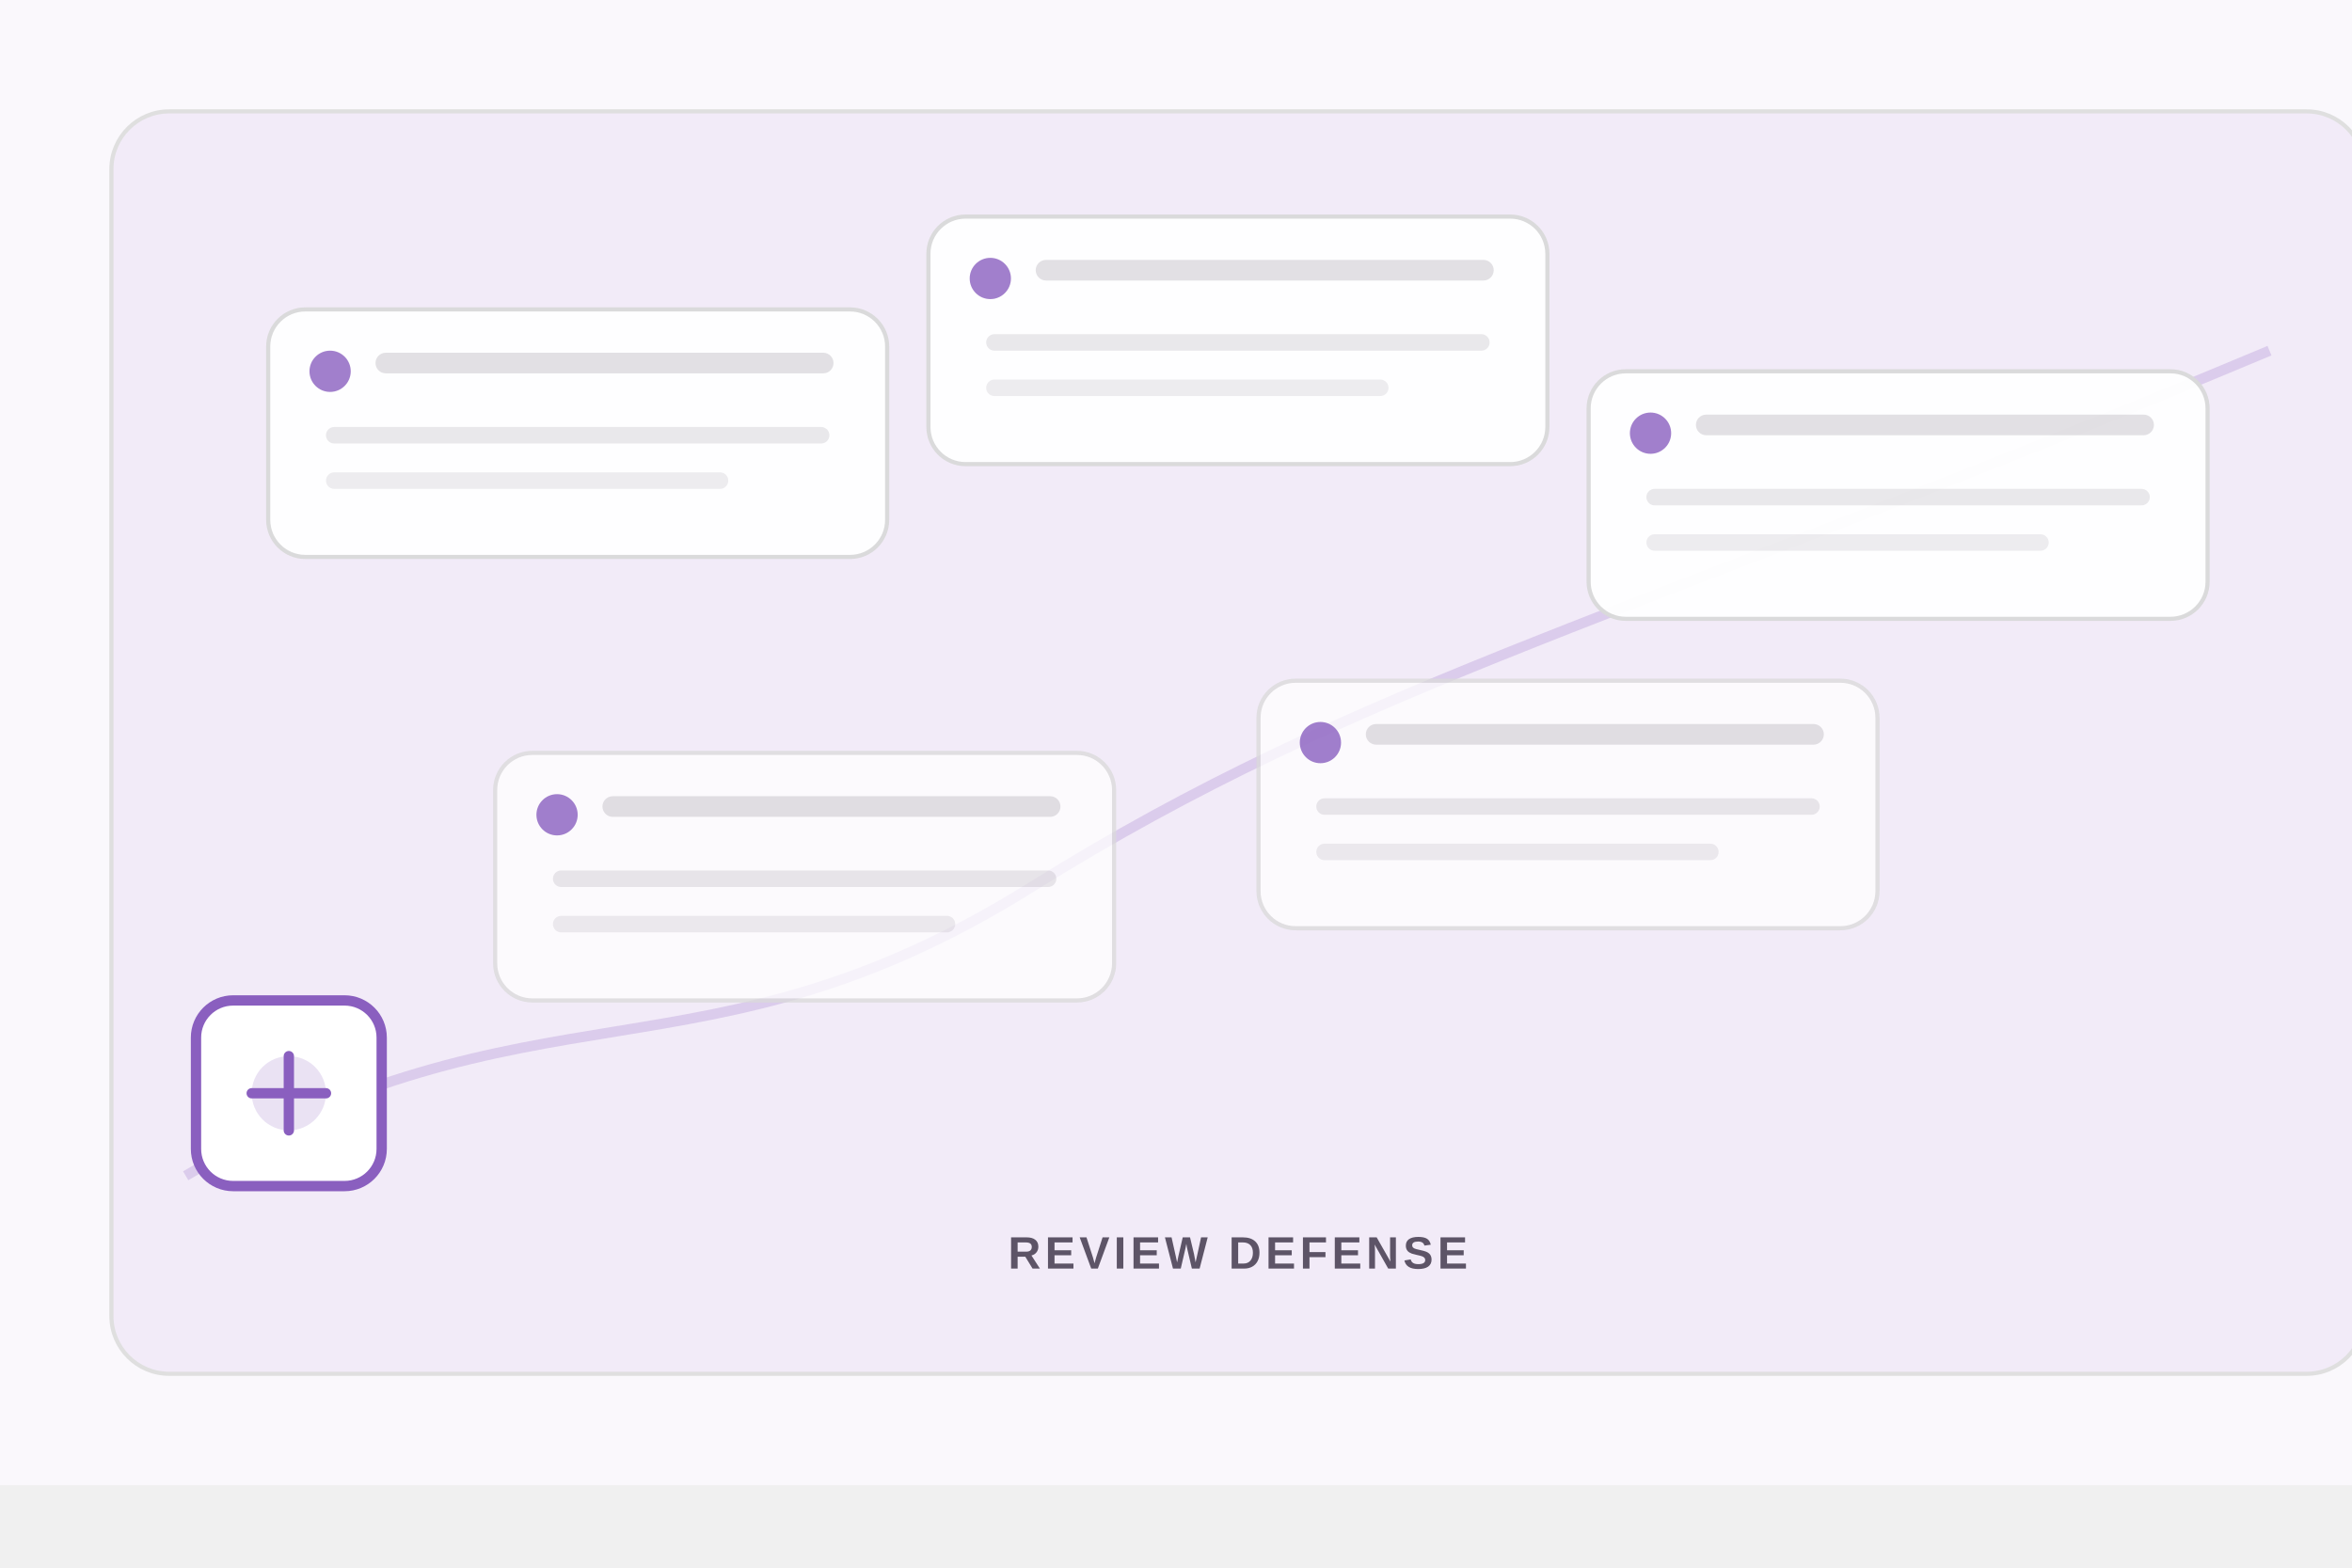
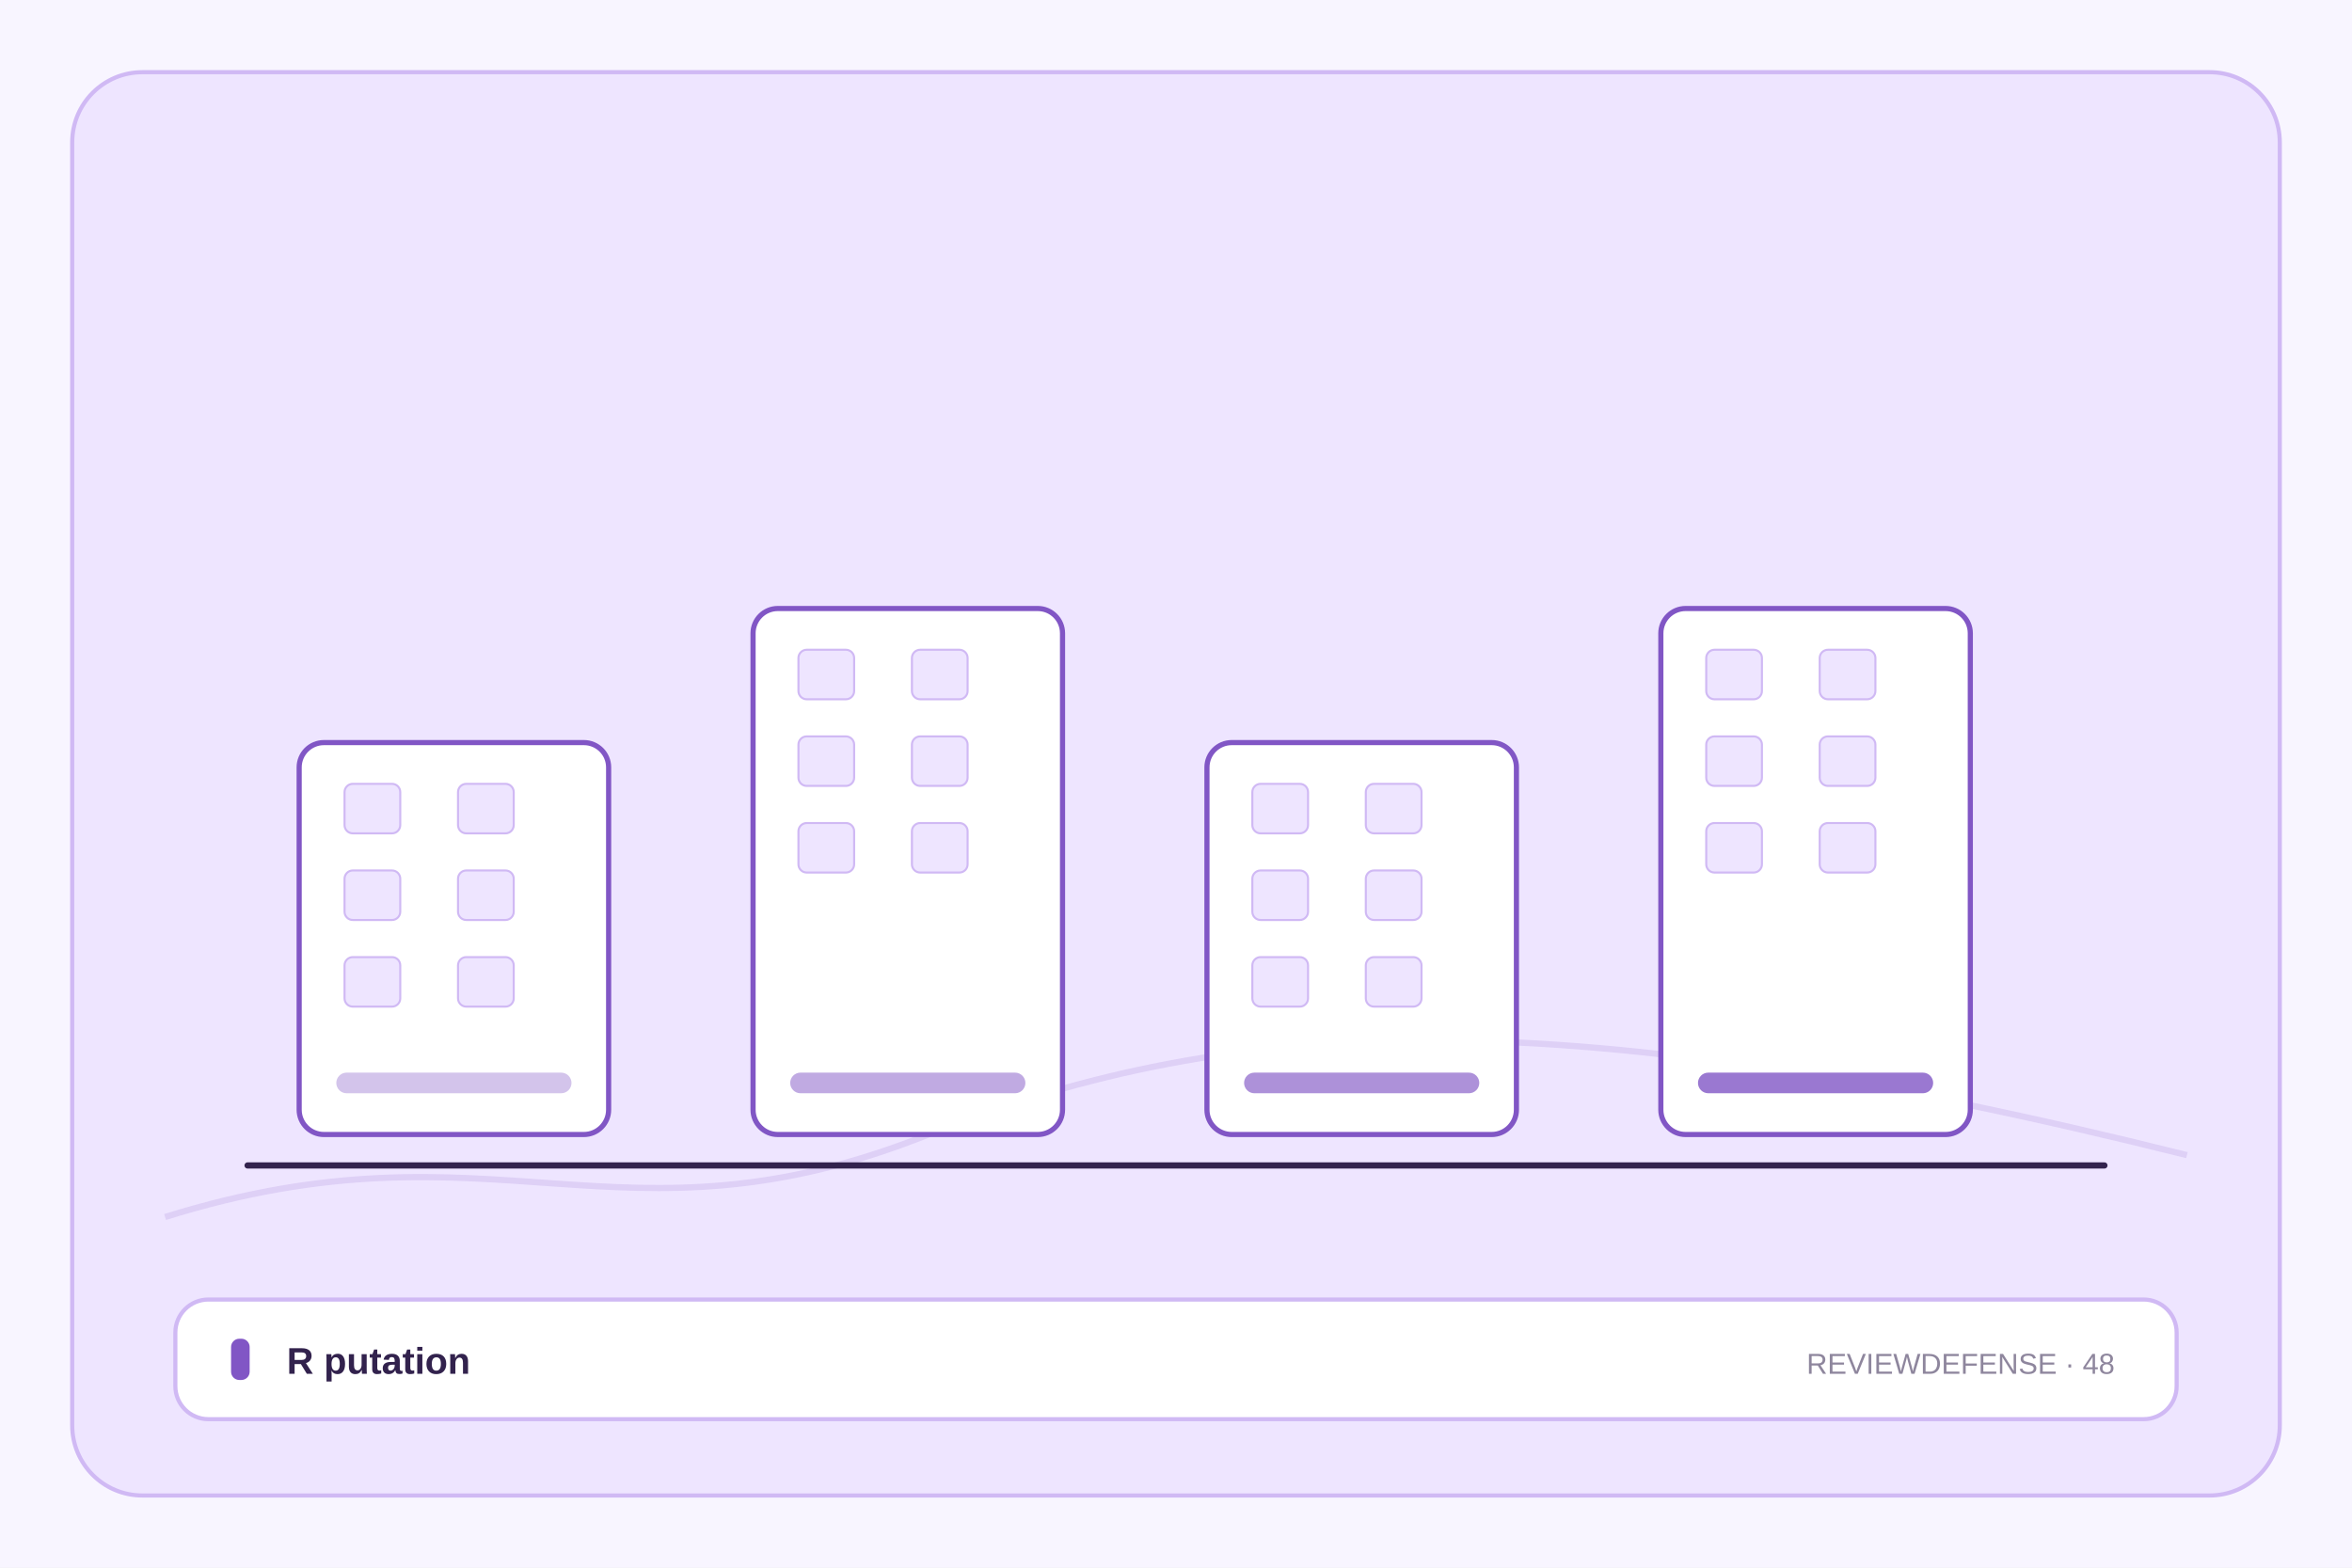
- <svg xmlns="http://www.w3.org/2000/svg" role="img" aria-label="Illustration : pourquoi un score de suspicion ne doit il pas etre presente comme une certitude" width="1140" height="760" viewBox="0 0 1140 760" preserveAspectRatio="xMidYMid meet">
-   <rect width="1200" height="720" fill="#faf8fc" />
-   <rect x="54" y="54" width="1092" height="612" rx="28" fill="#f2ebf8" stroke="#dfdfdf" stroke-width="2" />
-   <path d="M90 570 C260 470 340 530 500 430 S790 300 1100 170" fill="none" stroke="#8a5fbf" stroke-width="5" opacity=".22" />
-   <rect x="130" y="150" width="300" height="120" rx="18" fill="white" stroke="#d9d9d9" stroke-width="2" opacity="0.95" />
-   <circle cx="160" cy="180" r="10" fill="#8a5fbf" opacity=".8" />
-   <rect x="182" y="171" width="222" height="10" rx="5" fill="#241b2f" opacity=".13" />
-   <rect x="158" y="207" width="244" height="8" rx="4" fill="#241b2f" opacity=".10" />
-   <rect x="158" y="229" width="195" height="8" rx="4" fill="#241b2f" opacity=".08" />
-   <rect x="450" y="105" width="300" height="120" rx="18" fill="white" stroke="#d9d9d9" stroke-width="2" opacity="0.95" />
-   <circle cx="480" cy="135" r="10" fill="#8a5fbf" opacity=".8" />
-   <rect x="502" y="126" width="222" height="10" rx="5" fill="#241b2f" opacity=".13" />
-   <rect x="478" y="162" width="244" height="8" rx="4" fill="#241b2f" opacity=".10" />
-   <rect x="478" y="184" width="195" height="8" rx="4" fill="#241b2f" opacity=".08" />
-   <rect x="770" y="180" width="300" height="120" rx="18" fill="white" stroke="#d9d9d9" stroke-width="2" opacity="0.95" />
-   <circle cx="800" cy="210" r="10" fill="#8a5fbf" opacity=".8" />
-   <rect x="822" y="201" width="222" height="10" rx="5" fill="#241b2f" opacity=".13" />
-   <rect x="798" y="237" width="244" height="8" rx="4" fill="#241b2f" opacity=".10" />
-   <rect x="798" y="259" width="195" height="8" rx="4" fill="#241b2f" opacity=".08" />
-   <rect x="240" y="365" width="300" height="120" rx="18" fill="white" stroke="#d9d9d9" stroke-width="2" opacity="0.75" />
-   <circle cx="270" cy="395" r="10" fill="#8a5fbf" opacity=".8" />
-   <rect x="292" y="386" width="222" height="10" rx="5" fill="#241b2f" opacity=".13" />
-   <rect x="268" y="422" width="244" height="8" rx="4" fill="#241b2f" opacity=".10" />
-   <rect x="268" y="444" width="195" height="8" rx="4" fill="#241b2f" opacity=".08" />
-   <rect x="610" y="330" width="300" height="120" rx="18" fill="white" stroke="#d9d9d9" stroke-width="2" opacity="0.75" />
-   <circle cx="640" cy="360" r="10" fill="#8a5fbf" opacity=".8" />
-   <rect x="662" y="351" width="222" height="10" rx="5" fill="#241b2f" opacity=".13" />
-   <rect x="638" y="387" width="244" height="8" rx="4" fill="#241b2f" opacity=".10" />
-   <rect x="638" y="409" width="195" height="8" rx="4" fill="#241b2f" opacity=".08" />
-   <rect x="95" y="485" width="90" height="90" rx="18" fill="white" stroke="#8a5fbf" stroke-width="5" />
-   <circle cx="140" cy="530" r="18" fill="#8a5fbf" opacity=".18" />
-   <path d="M140 512v36M122 530h36" stroke="#8a5fbf" stroke-width="5" stroke-linecap="round" />
-   <text x="600" y="615" text-anchor="middle" font-family="Arial, Helvetica, sans-serif" font-size="22" font-weight="700" letter-spacing="2" fill="#241b2f" opacity=".72">REVIEW DEFENSE</text>
+ <svg xmlns="http://www.w3.org/2000/svg" role="img" aria-labelledby="title desc" width="1140" height="760" viewBox="0 0 1140 760" preserveAspectRatio="xMidYMid meet">
+   <rect width="1140" height="760" fill="#F8F5FF" />
+   <rect x="35" y="35" width="1070" height="690" rx="34" fill="#EEE5FF" stroke="#D0B9F4" stroke-width="2" />
+   <path d="M80 590C240 540 300 610 450 550S760 485 1060 560" stroke="#8156C5" stroke-width="3" opacity=".15" fill="none" />
+   <rect x="145" y="360" width="150" height="190" rx="12" fill="#fff" stroke="#8156C5" stroke-width="2.5" />
+   <rect x="167" y="380" width="27" height="24" rx="4" fill="#EEE5FF" stroke="#D0B9F4" />
+   <rect x="222" y="380" width="27" height="24" rx="4" fill="#EEE5FF" stroke="#D0B9F4" />
+   <rect x="167" y="422" width="27" height="24" rx="4" fill="#EEE5FF" stroke="#D0B9F4" />
+   <rect x="222" y="422" width="27" height="24" rx="4" fill="#EEE5FF" stroke="#D0B9F4" />
+   <rect x="167" y="464" width="27" height="24" rx="4" fill="#EEE5FF" stroke="#D0B9F4" />
+   <rect x="222" y="464" width="27" height="24" rx="4" fill="#EEE5FF" stroke="#D0B9F4" />
+   <rect x="163" y="520" width="114" height="10" rx="5" fill="#8156C5" opacity="0.35" />
+   <rect x="365" y="295" width="150" height="255" rx="12" fill="#fff" stroke="#8156C5" stroke-width="2.5" />
+   <rect x="387" y="315" width="27" height="24" rx="4" fill="#EEE5FF" stroke="#D0B9F4" />
+   <rect x="442" y="315" width="27" height="24" rx="4" fill="#EEE5FF" stroke="#D0B9F4" />
+   <rect x="387" y="357" width="27" height="24" rx="4" fill="#EEE5FF" stroke="#D0B9F4" />
+   <rect x="442" y="357" width="27" height="24" rx="4" fill="#EEE5FF" stroke="#D0B9F4" />
+   <rect x="387" y="399" width="27" height="24" rx="4" fill="#EEE5FF" stroke="#D0B9F4" />
+   <rect x="442" y="399" width="27" height="24" rx="4" fill="#EEE5FF" stroke="#D0B9F4" />
+   <rect x="383" y="520" width="114" height="10" rx="5" fill="#8156C5" opacity="0.5" />
+   <rect x="585" y="360" width="150" height="190" rx="12" fill="#fff" stroke="#8156C5" stroke-width="2.5" />
+   <rect x="607" y="380" width="27" height="24" rx="4" fill="#EEE5FF" stroke="#D0B9F4" />
+   <rect x="662" y="380" width="27" height="24" rx="4" fill="#EEE5FF" stroke="#D0B9F4" />
+   <rect x="607" y="422" width="27" height="24" rx="4" fill="#EEE5FF" stroke="#D0B9F4" />
+   <rect x="662" y="422" width="27" height="24" rx="4" fill="#EEE5FF" stroke="#D0B9F4" />
+   <rect x="607" y="464" width="27" height="24" rx="4" fill="#EEE5FF" stroke="#D0B9F4" />
+   <rect x="662" y="464" width="27" height="24" rx="4" fill="#EEE5FF" stroke="#D0B9F4" />
+   <rect x="603" y="520" width="114" height="10" rx="5" fill="#8156C5" opacity="0.65" />
+   <rect x="805" y="295" width="150" height="255" rx="12" fill="#fff" stroke="#8156C5" stroke-width="2.5" />
+   <rect x="827" y="315" width="27" height="24" rx="4" fill="#EEE5FF" stroke="#D0B9F4" />
+   <rect x="882" y="315" width="27" height="24" rx="4" fill="#EEE5FF" stroke="#D0B9F4" />
+   <rect x="827" y="357" width="27" height="24" rx="4" fill="#EEE5FF" stroke="#D0B9F4" />
+   <rect x="882" y="357" width="27" height="24" rx="4" fill="#EEE5FF" stroke="#D0B9F4" />
+   <rect x="827" y="399" width="27" height="24" rx="4" fill="#EEE5FF" stroke="#D0B9F4" />
+   <rect x="882" y="399" width="27" height="24" rx="4" fill="#EEE5FF" stroke="#D0B9F4" />
+   <rect x="823" y="520" width="114" height="10" rx="5" fill="#8156C5" opacity="0.8" />
+   <path d="M120 565H1020" stroke="#32224D" stroke-width="3" stroke-linecap="round" />
+   <rect x="85" y="630" width="970" height="58" rx="16" fill="#fff" stroke="#D0B9F4" stroke-width="2" />
+   <rect x="112" y="649" width="9" height="20" rx="4" fill="#8156C5" />
+   <text x="139" y="666" font-family="Arial,sans-serif" font-size="18" font-weight="700" fill="#32224D">R putation</text>
+   <text x="1025" y="666" text-anchor="end" font-family="Arial,sans-serif" font-size="14" fill="#32224D" opacity=".55">REVIEWDEFENSE · 48</text>
</svg>
